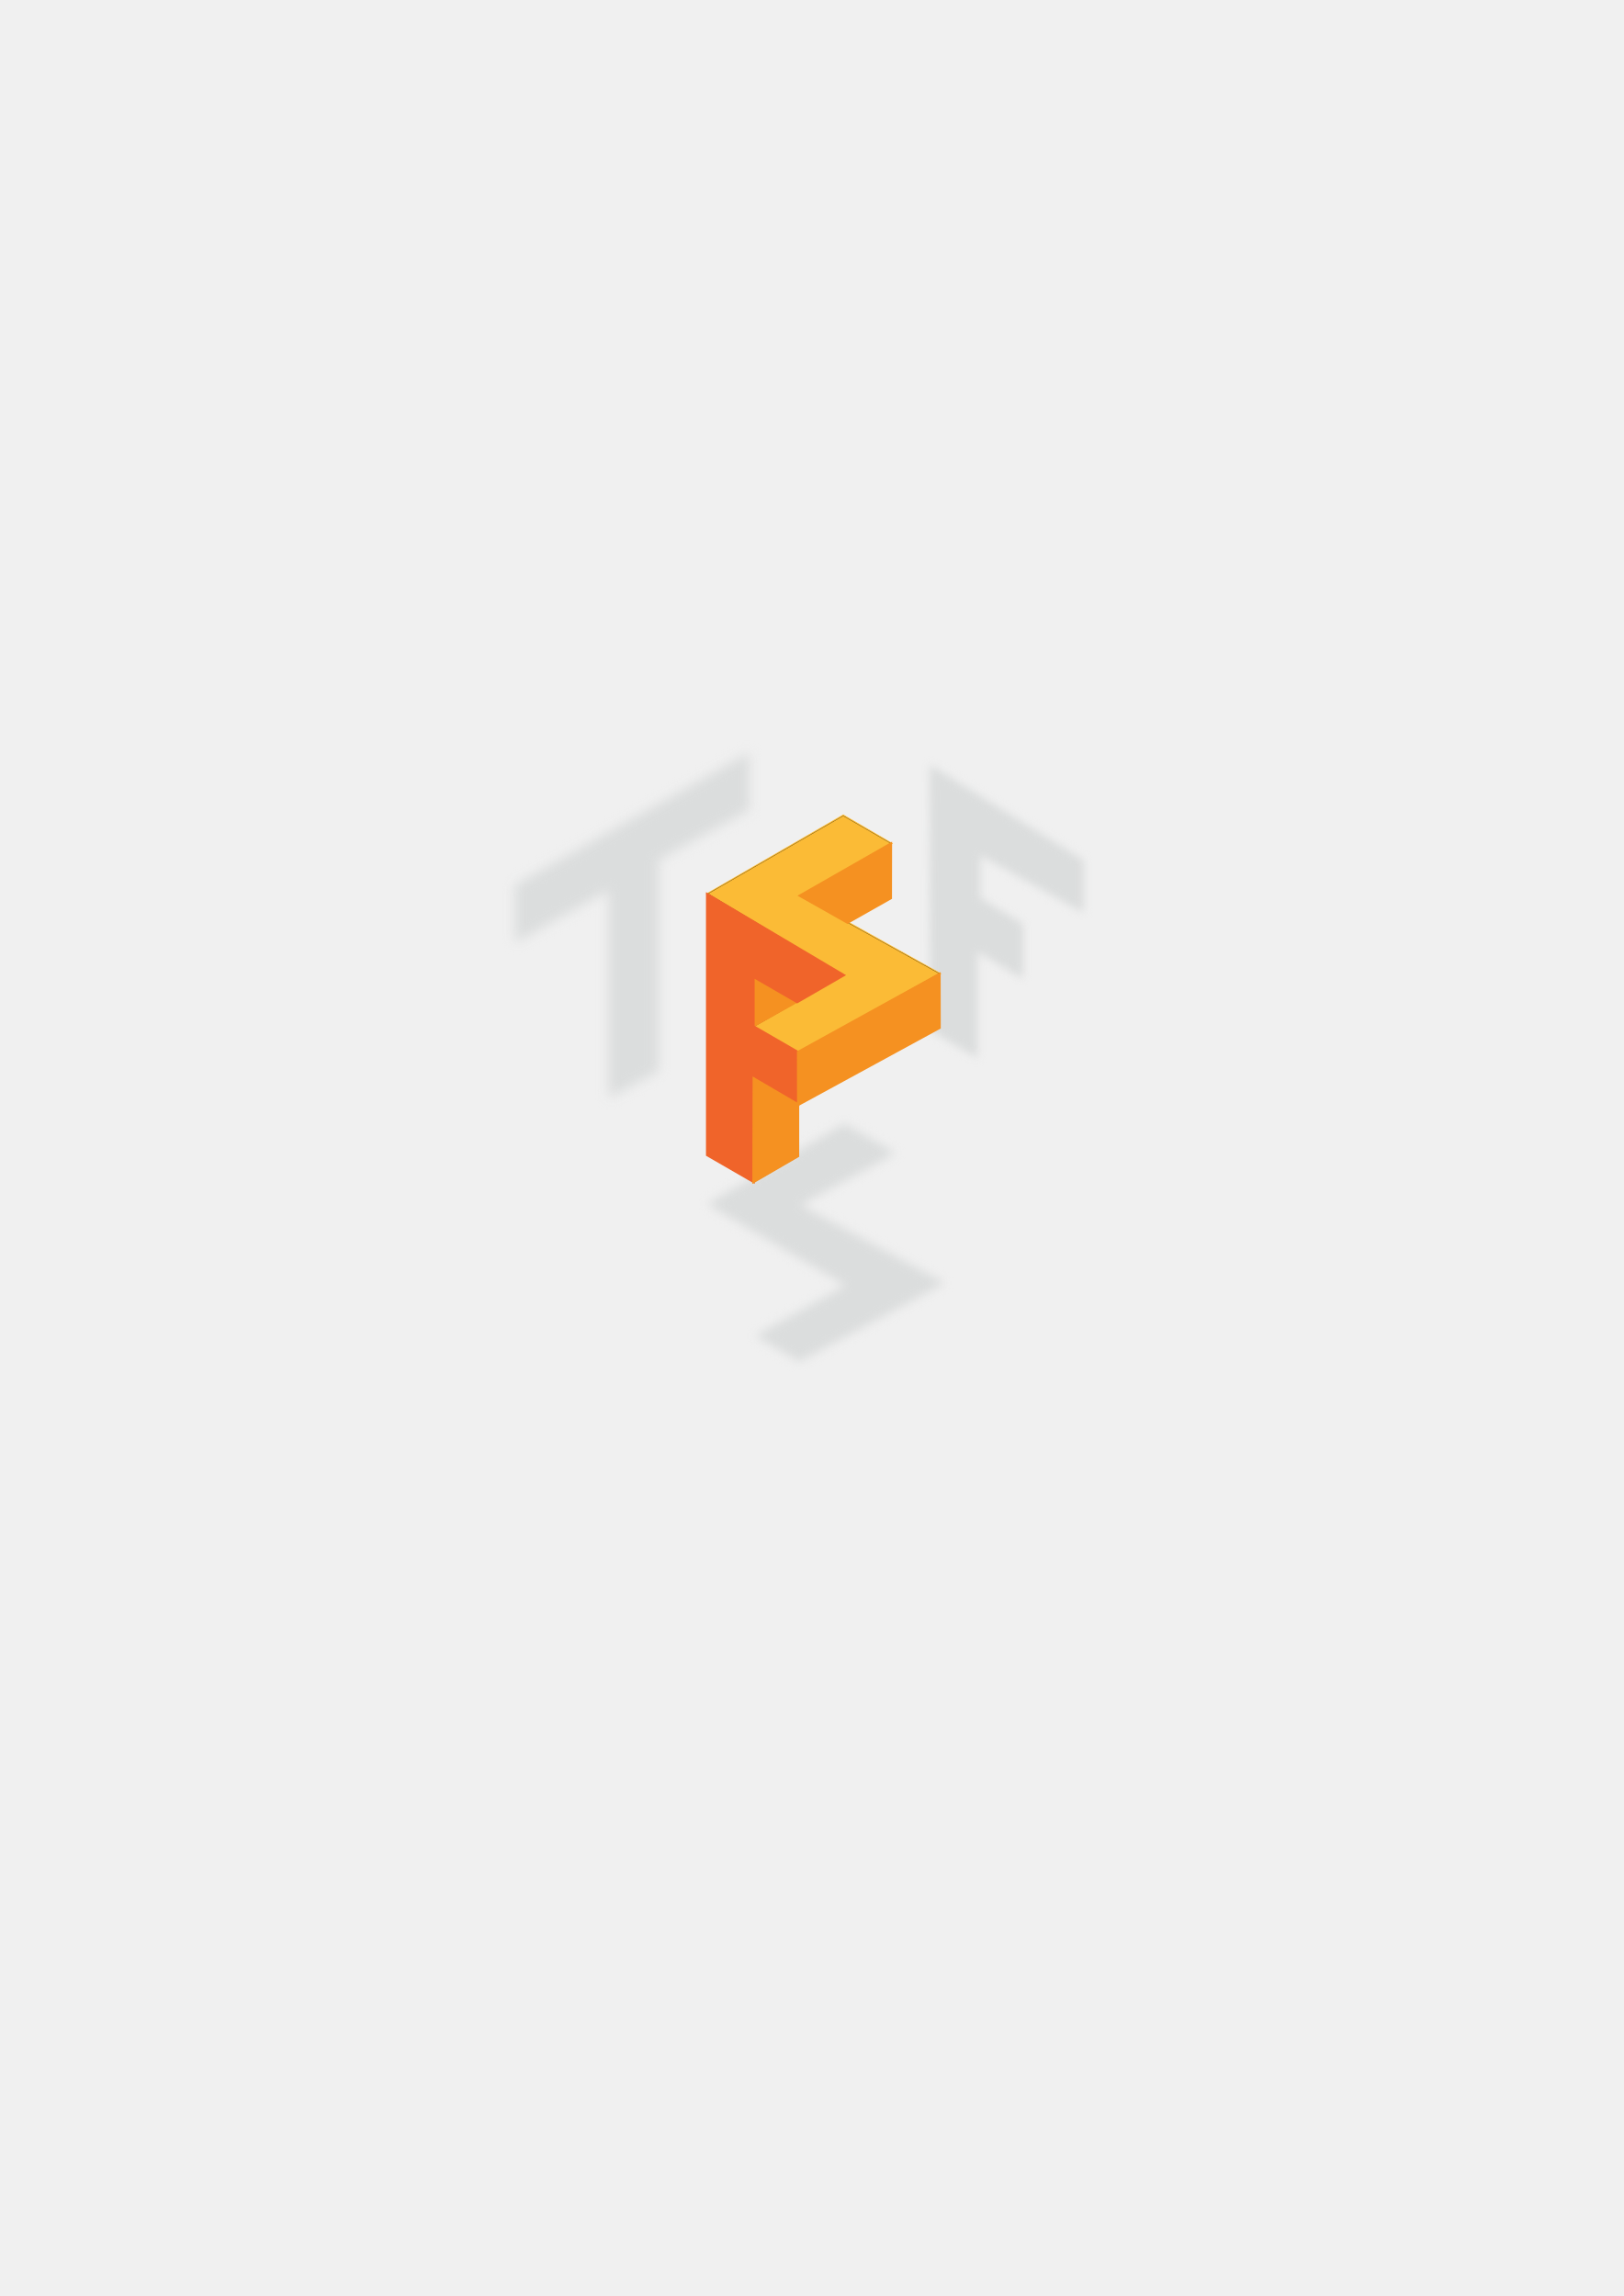
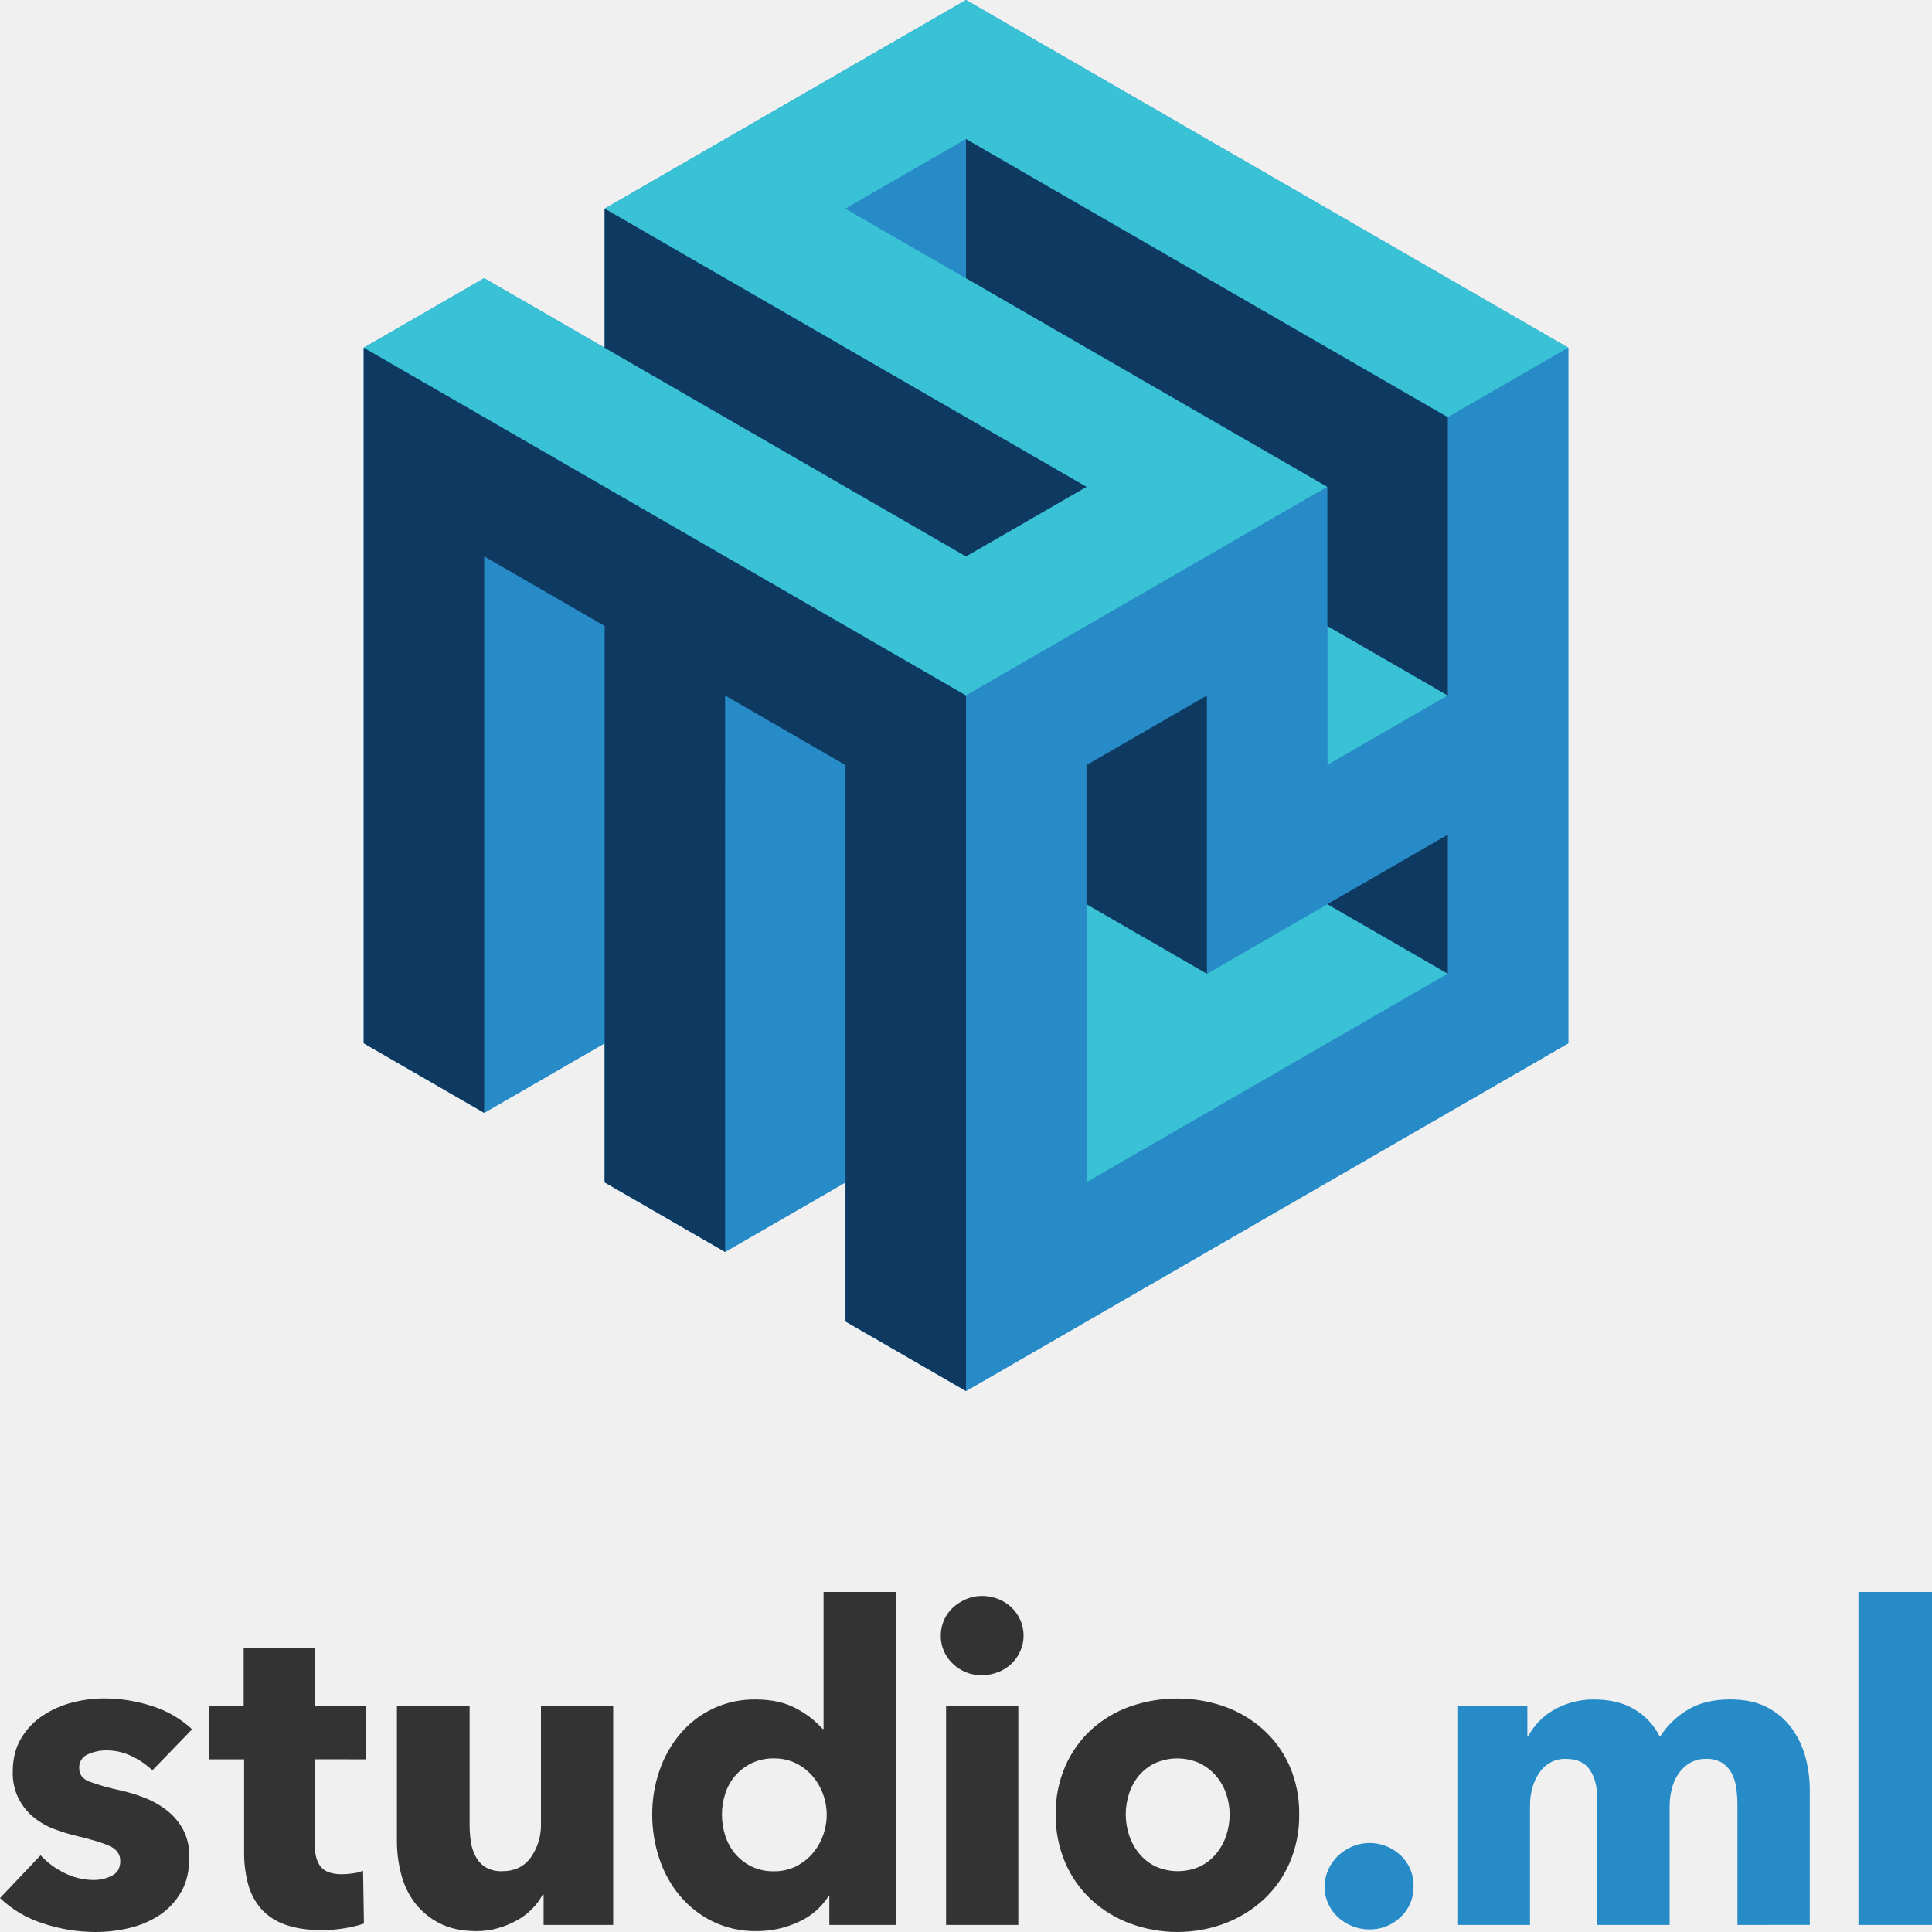
- <svg xmlns="http://www.w3.org/2000/svg" width="210mm" height="297mm" viewBox="0 0 744.094 1052.362" id="svg2" version="1.1">
-   <defs id="defs4">
-     <filter style="color-interpolation-filters:sRGB" id="filter4905" x="-0.059" width="1.119" y="-0.04" height="1.081">
-       <feGaussianBlur stdDeviation="2.63" id="feGaussianBlur4907" />
-     </filter>
-     <filter style="color-interpolation-filters:sRGB" id="filter4993" x="-0.07" width="1.14" y="-0.037" height="1.073">
-       <feGaussianBlur stdDeviation="2.024" id="feGaussianBlur4995" />
-     </filter>
-     <filter style="color-interpolation-filters:sRGB" id="filter5045" x="-0.048" width="1.097" y="-0.048" height="1.095">
-       <feGaussianBlur stdDeviation="2.148" id="feGaussianBlur5047" />
-     </filter>
+ <svg xmlns="http://www.w3.org/2000/svg" id="Layer_1" data-name="Layer 1" viewBox="0 0 1000 1000">
+   <defs>
+     <style>.cls-1{fill:#278bc8;}.cls-2{fill:#39c1d5;}.cls-3{fill:#0e3960;}.cls-4{fill:#333;}</style>
  </defs>
-   <g id="layer1">
-     <g id="g5171">
-       <g transform="translate(-28.72621,-353.5534)" id="g5136">
-         <path style="fill:#dbdddd;fill-opacity:1;fill-rule:evenodd;stroke:#dbdddd;stroke-width:1px;stroke-linecap:butt;stroke-linejoin:miter;stroke-opacity:1;filter:url(#filter4993)" d="m 455.273,704.901 69.54,43.176 0,23.067 -47.275,-26.398 0,20.703 19.531,11.914 0,24.023 -20.898,-12.5 0,48.828 -20.703,-12.109 z" id="path4909" />
-         <path style="fill:#dbdddd;fill-opacity:1;fill-rule:evenodd;stroke:#dbdddd;stroke-width:1px;stroke-linecap:butt;stroke-linejoin:miter;stroke-opacity:1;filter:url(#filter5045)" d="m 394.983,977.154 65.625,-35.547 -66.016,-35.742 43.555,-23.828 -22.461,-12.891 -61.914,36.328 63.477,37.305 -41.406,23.047 z" id="path4777" />
-         <path style="fill:#fbbb36;fill-opacity:1;fill-rule:evenodd;stroke:#fbbb36;stroke-width:1px;stroke-linecap:butt;stroke-linejoin:miter;stroke-opacity:1" d="m 374.143,824.127 20.323,11.734 64.706,-36.04 -63.993,-35.709 41.808,-23.953 -21.832,-12.728 -61.96,35.797 62.049,37.211 z" id="path4706" />
-         <g id="g4722" transform="translate(-150,446.875)">
-           <path id="path4288" d="m 503.175,316.3 -0.278,119.938 21.239,12.262 0,-47.105" style="fill:none;fill-rule:evenodd;stroke:#000000;stroke-width:0.1;stroke-linecap:butt;stroke-linejoin:miter;stroke-miterlimit:4;stroke-dasharray:none;stroke-opacity:1" />
-           <path id="path4296" d="m 523.883,448.753 20.587,-11.989" style="fill:none;fill-rule:evenodd;stroke:#000000;stroke-width:0.1;stroke-linecap:butt;stroke-linejoin:miter;stroke-miterlimit:4;stroke-dasharray:none;stroke-opacity:1" />
-           <path id="path4298" d="m 543.981,365.832 -19.846,-11.275 0,22.716" style="fill:none;fill-rule:evenodd;stroke:#000000;stroke-width:0.1;stroke-linecap:butt;stroke-linejoin:miter;stroke-miterlimit:4;stroke-dasharray:none;stroke-opacity:1" />
-           <path id="path4376" d="m 503.2,316.326 62.092,37.316" style="fill:none;fill-rule:evenodd;stroke:#000000;stroke-width:0.1;stroke-linecap:butt;stroke-linejoin:miter;stroke-miterlimit:4;stroke-dasharray:none;stroke-opacity:1" />
-           <path id="path4380" d="m 609.2,352.811 0,24.943" style="fill:none;fill-rule:evenodd;stroke:#000000;stroke-width:0.1;stroke-linecap:butt;stroke-linejoin:miter;stroke-miterlimit:4;stroke-dasharray:none;stroke-opacity:1" />
-           <path id="path4386" d="M 609.213,352.925 545.227,317.382" style="fill:none;fill-rule:evenodd;stroke:#000000;stroke-width:0.1;stroke-linecap:butt;stroke-linejoin:miter;stroke-miterlimit:4;stroke-dasharray:none;stroke-opacity:1" />
-           <path id="path4388" d="m 503.181,316.327 61.956,-35.706" style="fill:none;fill-rule:evenodd;stroke:#000000;stroke-width:0.1;stroke-linecap:butt;stroke-linejoin:miter;stroke-miterlimit:4;stroke-dasharray:none;stroke-opacity:1" />
-           <path id="path4390" d="m 565.116,280.616 21.863,12.64" style="fill:none;fill-rule:evenodd;stroke:#000000;stroke-width:0.1;stroke-linecap:butt;stroke-linejoin:miter;stroke-miterlimit:4;stroke-dasharray:none;stroke-opacity:1" />
-           <path id="path4392" d="m 586.965,293.198 0,25.26" style="fill:none;fill-rule:evenodd;stroke:#000000;stroke-width:0.1;stroke-linecap:butt;stroke-linejoin:miter;stroke-miterlimit:4;stroke-dasharray:none;stroke-opacity:1" />
-           <path id="path4394" d="m 524.431,377.112 40.834,-23.509" style="fill:none;fill-rule:evenodd;stroke:#000000;stroke-width:0.1;stroke-linecap:butt;stroke-linejoin:miter;stroke-miterlimit:4;stroke-dasharray:none;stroke-opacity:1" />
-           <path id="path4396" d="m 545.244,317.405 41.73,-24.184" style="fill:none;fill-rule:evenodd;stroke:#000000;stroke-width:0.1;stroke-linecap:butt;stroke-linejoin:miter;stroke-miterlimit:4;stroke-dasharray:none;stroke-opacity:1" />
-           <path id="path4610" d="m 567.033,329.568 19.942,-11.161" style="fill:none;fill-rule:evenodd;stroke:#000000;stroke-width:0.1;stroke-linecap:butt;stroke-linejoin:miter;stroke-miterlimit:4;stroke-dasharray:none;stroke-opacity:1" />
-           <path id="path4612" d="m 544.43,389.008 64.802,-36.145" style="fill:none;fill-rule:evenodd;stroke:#000000;stroke-width:0.1;stroke-linecap:butt;stroke-linejoin:miter;stroke-miterlimit:4;stroke-dasharray:none;stroke-opacity:1" />
-           <g style="stroke-width:0.1;stroke-miterlimit:4;stroke-dasharray:none" transform="translate(169.1745,-93.81897)" id="g4624">
-             <path style="fill:none;fill-rule:evenodd;stroke:#000000;stroke-width:0.1;stroke-linecap:butt;stroke-linejoin:miter;stroke-miterlimit:4;stroke-dasharray:none;stroke-opacity:1" d="M 375.329,482.833 355.019,471.08" id="path4622" />
-           </g>
-           <path id="path4628" d="m 544.472,413.065 64.728,-35.361" style="fill:none;fill-rule:evenodd;stroke:#000000;stroke-width:0.1;stroke-linecap:butt;stroke-linejoin:miter;stroke-miterlimit:4;stroke-dasharray:none;stroke-opacity:1" />
-           <path id="path4690" d="m 544.465,388.975 0,47.83" style="fill:none;fill-rule:evenodd;stroke:#000000;stroke-width:0.1;stroke-linecap:butt;stroke-linejoin:miter;stroke-miterlimit:4;stroke-dasharray:none;stroke-opacity:1" />
-           <path id="path4692" d="m 524.121,401.421 20.351,11.628" style="fill:none;fill-rule:evenodd;stroke:#000000;stroke-width:0.1;stroke-linecap:butt;stroke-linejoin:miter;stroke-miterlimit:4;stroke-dasharray:none;stroke-opacity:1" />
-           <path id="path4694" d="m 513.326,441.93 -9.75,-5.645 -0.127,-59.592 c -0.07,-32.776 0.013,-59.592 0.183,-59.592 0.475,0 60.679,36.215 60.678,36.5 -7.2e-4,0.421 -20.061,11.759 -20.557,11.619 -0.34,-0.096 -16.306,-9.043 -19.553,-10.957 -0.206,-0.122 -0.375,5.039 -0.375,11.467 l 0,11.688 10.25,5.902 10.25,5.902 0,11.73 0,11.73 -1.625,-0.982 c -3.1,-1.873 -18.474,-10.6 -18.674,-10.6 -0.11,0 -0.201,10.463 -0.201,23.25 0,12.787 -0.169,23.244 -0.375,23.238 -0.206,-0.007 -4.763,-2.553 -10.125,-5.658 z" style="opacity:1;fill:#ffffff;fill-opacity:1;stroke:#ffffff;stroke-width:0.05;stroke-miterlimit:4;stroke-dasharray:none;stroke-dashoffset:0;stroke-opacity:1" />
-           <path id="path4708" d="m 543.854,365.85 -19.711,-11.402 0,22.451 z" style="fill:#f59121;fill-opacity:1;fill-rule:evenodd;stroke:#f59121;stroke-width:1px;stroke-linecap:butt;stroke-linejoin:miter;stroke-opacity:1" />
-           <path id="path4712" d="M 587.044,293.289 587,318.362 l -19.875,11.25 -21.933,-12.404 z" style="fill:#f59121;fill-opacity:1;fill-rule:evenodd;stroke:#f59121;stroke-width:1px;stroke-linecap:butt;stroke-linejoin:miter;stroke-opacity:1" />
-           <path id="path4714" d="m 502.753,316.441 0,119.678 21.345,12.323 0,-47.325 20.389,11.772 0,-23.969 -20.431,-11.823 0,-22.648 19.99,11.569 21.433,-12.374 z" style="fill:#f0642a;fill-opacity:1;fill-rule:evenodd;stroke:#f0642a;stroke-width:1px;stroke-linecap:butt;stroke-linejoin:miter;stroke-opacity:1" />
-           <path id="path4718" d="m 544.472,413.138 64.877,-35.355 -0.044,-24.749 -64.877,35.797 z" style="fill:#f59121;fill-opacity:1;fill-rule:evenodd;stroke:#f59121;stroke-width:1px;stroke-linecap:butt;stroke-linejoin:miter;stroke-opacity:1" />
-           <path id="path4720" d="m 524,448.487 20.477,-11.885 0,-23.74 -20.354,-11.929 z" style="fill:#f59121;fill-opacity:1;fill-rule:evenodd;stroke:#f59121;stroke-width:1px;stroke-linecap:butt;stroke-linejoin:miter;stroke-opacity:1" />
-         </g>
-         <path style="fill:#dbdddd;fill-opacity:1;fill-rule:evenodd;stroke:#dbdddd;stroke-width:1px;stroke-linecap:butt;stroke-linejoin:miter;stroke-opacity:1;filter:url(#filter4905)" d="m 265.208,759.59 106.342,-60.215 0,25.135 -41.5,22.858 0,96.875 -21.826,11.768 0,-95.361 -43.018,24.219 z" id="path4841" />
-         <flowRoot xml:space="preserve" id="flowRoot4997" style="font-style:normal;font-variant:normal;font-weight:normal;font-stretch:normal;font-size:36.276px;line-height:125%;font-family:arial;-inkscape-font-specification:arial;letter-spacing:0px;word-spacing:0px;fill:#808080;fill-opacity:1;stroke:none;stroke-width:1px;stroke-linecap:butt;stroke-linejoin:miter;stroke-opacity:1" transform="matrix(0.8389236,-0.4665539,0.666835,0.4443803,-98.38316,649.0122)">
-           <flowRegion id="flowRegion4999">
-             <rect id="rect5001" width="187.825" height="110.485" x="80.654" y="705.438" style="font-style:normal;font-variant:normal;font-weight:normal;font-stretch:normal;font-size:36.276px;font-family:arial;-inkscape-font-specification:arial;fill:#808080;fill-opacity:1;stroke:none" />
-           </flowRegion>
-           <flowPara id="flowPara5003">tudio</flowPara>
-         </flowRoot>
-       </g>
-     </g>
-   </g>
+   <polygon class="cls-1" points="811.74 180 811.74 540 500 720 437.65 684 437.65 612 375.3 648 312.96 612 312.96 540 250.61 576 188.26 540 188.26 180 250.61 144 312.96 180 312.96 108 500 0 811.74 180" />
+   <polygon class="cls-2" points="749.39 216 811.74 180 500 0 312.96 108 562.35 252 500 288 250.61 144 188.26 180 500 360 687.04 252 437.65 108 500 72 749.39 216" />
+   <polygon class="cls-2" points="687.04 324 687.04 396 749.39 360 687.04 324" />
+   <polygon class="cls-2" points="749.39 504 687.04 468 624.7 504 562.35 468 562.35 612 749.39 504" />
+   <polygon class="cls-1" points="500 72 500 144 437.65 108 500 72" />
+   <path class="cls-1" d="M749.39,216V360L687,396V252L500,360V720L811.74,540V180Zm0,288-187,108V396l62.35-36V504l124.69-72Z" />
+   <polygon class="cls-1" points="250.61 288 250.61 576 312.96 540 312.96 324 250.61 288" />
+   <polygon class="cls-1" points="375.31 360 375.31 648 437.65 612 437.65 396 375.31 360" />
+   <polygon class="cls-3" points="188.26 180 500 360 500 720 437.65 684 437.65 396 375.31 360 375.3 648 312.96 612 312.96 324 250.61 288 250.61 576 188.26 540 188.26 180" />
+   <polygon class="cls-3" points="562.35 252 312.96 108 312.96 180 500 288 562.35 252" />
+   <polygon class="cls-3" points="624.7 504 624.7 360 562.35 396 562.35 468 624.7 504" />
+   <polygon class="cls-3" points="500 72 500 144 687.04 252 687.04 324 749.39 360 749.39 216 500 72" />
+   <polygon class="cls-3" points="749.39 432 749.39 504 687.04 468 749.39 432" />
+   <path class="cls-4" d="M78.88,916.32A41.79,41.79,0,0,0,68.17,909a29.61,29.61,0,0,0-13-3,22.84,22.84,0,0,0-9.69,2.05A7.2,7.2,0,0,0,41,915.18q0,4.79,4.9,6.84a106.7,106.7,0,0,0,15.85,4.56,85.8,85.8,0,0,1,12.88,3.88,45.64,45.64,0,0,1,11.74,6.61,31.73,31.73,0,0,1,8.44,10A29.44,29.44,0,0,1,98,961.24Q98,972,93.7,979.37a35.51,35.51,0,0,1-11.28,12,48.66,48.66,0,0,1-15.62,6.61A74.92,74.92,0,0,1,49.47,1000a85.59,85.59,0,0,1-27.24-4.45A57.15,57.15,0,0,1,0,982.44l21-22.12a41.82,41.82,0,0,0,12.31,9.12,34.19,34.19,0,0,0,15.5,3.65,20.34,20.34,0,0,0,9-2.17q4.44-2.16,4.45-7.64,0-5.24-5.47-7.75t-17.1-5.24a87.92,87.92,0,0,1-11.85-3.65,37.47,37.47,0,0,1-10.6-6.16,30.57,30.57,0,0,1-7.64-9.58,29.3,29.3,0,0,1-3-13.68q0-10.26,4.33-17.44A36.68,36.68,0,0,1,22.11,888a49.74,49.74,0,0,1,15.16-6.73,65.46,65.46,0,0,1,16.53-2.17,79.89,79.89,0,0,1,25,4,54,54,0,0,1,20.63,12Z" />
+   <path class="cls-4" d="M162.84,910.62v43.49q0,8,3.08,12t11.06,4a39.53,39.53,0,0,0,5.81-.46,19.81,19.81,0,0,0,5.13-1.37l.46,27.36a61.81,61.81,0,0,1-9.8,2.39,69.44,69.44,0,0,1-11.85,1q-11.4,0-19.15-2.86A29.61,29.61,0,0,1,135.14,988a32.27,32.27,0,0,1-6.73-12.8,62.23,62.23,0,0,1-2.05-16.57v-48H108.13V882.81h18V852.94h36.7v29.87h26.67v27.82Z" />
+   <path class="cls-4" d="M281.37,996.35V980.62h-.46a32.13,32.13,0,0,1-5.36,7.3,33.73,33.73,0,0,1-7.75,5.93,47.41,47.41,0,0,1-9.8,4.1,39.41,39.41,0,0,1-11.29,1.6q-11.4,0-19.26-4.1a37.32,37.32,0,0,1-12.77-10.6A41.73,41.73,0,0,1,207.62,970a67,67,0,0,1-2.17-17V882.81h37.62v61.56a58.45,58.45,0,0,0,.68,9.12,22.78,22.78,0,0,0,2.62,7.75,14.44,14.44,0,0,0,5.13,5.36,16.11,16.11,0,0,0,8.44,1.94q9.8,0,14.93-7.3a29,29,0,0,0,5.13-17.1V882.81h37.39V996.35Z" />
+   <path class="cls-4" d="M429.26,996.35V981.53h-.46a35.47,35.47,0,0,1-15.62,13.34,50.92,50.92,0,0,1-21.54,4.67,50.31,50.31,0,0,1-22.8-5,52.27,52.27,0,0,1-17-13.34,58.51,58.51,0,0,1-10.6-19.27,71.58,71.58,0,0,1-3.65-22.8,68.69,68.69,0,0,1,3.76-22.69,59.16,59.16,0,0,1,10.71-19,50,50,0,0,1,39.1-17.78q12.53,0,21.2,4.79a47.06,47.06,0,0,1,13.45,10.49h.46V824h37.39V996.35Zm-1.37-57A30.76,30.76,0,0,0,426,928.63a30.33,30.33,0,0,0-5.47-9.35,27.29,27.29,0,0,0-8.55-6.61,25.17,25.17,0,0,0-11.4-2.51,25.68,25.68,0,0,0-11.63,2.51,26.21,26.21,0,0,0-13.56,15.73,34.39,34.39,0,0,0-1.71,10.72A35.43,35.43,0,0,0,375.34,950a27.83,27.83,0,0,0,5.13,9.46,25.9,25.9,0,0,0,8.44,6.61,25.62,25.62,0,0,0,11.63,2.51,25.12,25.12,0,0,0,11.4-2.51,27.24,27.24,0,0,0,8.55-6.61,30.3,30.3,0,0,0,5.47-9.35A30.74,30.74,0,0,0,427.89,939.35Z" />
+   <path class="cls-4" d="M529.8,846.55a19.33,19.33,0,0,1-1.71,8.09,20.47,20.47,0,0,1-11.4,10.83,22.2,22.2,0,0,1-8.32,1.6,20.94,20.94,0,0,1-15.27-6,19.56,19.56,0,0,1-6.16-14.48,19.9,19.9,0,0,1,1.6-7.87,18.59,18.59,0,0,1,4.56-6.5,24.61,24.61,0,0,1,6.84-4.45,20.63,20.63,0,0,1,8.44-1.71,22.26,22.26,0,0,1,8.32,1.6,21.1,21.1,0,0,1,6.84,4.33,20.89,20.89,0,0,1,4.56,6.5A19.34,19.34,0,0,1,529.8,846.55Zm-40.12,149.8V882.81h37.39V996.35Z" />
+   <path class="cls-4" d="M672.46,939.12a61.41,61.41,0,0,1-5,25.19,56.52,56.52,0,0,1-13.68,19.15,62.59,62.59,0,0,1-20.06,12.2,70.52,70.52,0,0,1-48.67,0A61,61,0,0,1,565,983.47a57.21,57.21,0,0,1-13.56-19.15,61.34,61.34,0,0,1-5-25.19,60.58,60.58,0,0,1,5-25.08A56.31,56.31,0,0,1,565,895.12,59,59,0,0,1,585,883.26a74.2,74.2,0,0,1,48.67,0,60.53,60.53,0,0,1,20.06,11.86A55.64,55.64,0,0,1,667.45,914,60.64,60.64,0,0,1,672.46,939.12Zm-36,0a32.45,32.45,0,0,0-1.82-10.72,28.41,28.41,0,0,0-5.24-9.23,26.75,26.75,0,0,0-8.43-6.5,28.21,28.21,0,0,0-23.25,0,25.4,25.4,0,0,0-8.32,6.5,27.83,27.83,0,0,0-5,9.23,34.43,34.43,0,0,0,0,21.43,29.28,29.28,0,0,0,5.13,9.46,25.2,25.2,0,0,0,8.44,6.73,28.21,28.21,0,0,0,23.25,0,25.22,25.22,0,0,0,8.43-6.73,29.26,29.26,0,0,0,5.13-9.46A34.37,34.37,0,0,0,636.44,939.12Z" />
+   <path class="cls-1" d="M731.65,976.29a21.1,21.1,0,0,1-6.72,16,22.54,22.54,0,0,1-16.07,6.38,23.73,23.73,0,0,1-9-1.71,24,24,0,0,1-7.41-4.67,21.61,21.61,0,0,1-5-7,20.81,20.81,0,0,1-1.82-8.78,21.06,21.06,0,0,1,1.82-8.66,22.62,22.62,0,0,1,5-7.18,24.67,24.67,0,0,1,7.41-4.9,23.32,23.32,0,0,1,25.08,4.56A21.11,21.11,0,0,1,731.65,976.29Z" />
+   <path class="cls-1" d="M899.3,996.35v-62a60.71,60.71,0,0,0-.68-9.24,22.09,22.09,0,0,0-2.51-7.64,14.45,14.45,0,0,0-4.9-5.13,15,15,0,0,0-8.09-1.94,16.28,16.28,0,0,0-8.32,2.05,18.51,18.51,0,0,0-5.93,5.47,24,24,0,0,0-3.53,7.87,37,37,0,0,0-1.14,9.24v61.33H826.8V931.6q0-9.8-3.87-15.5t-12.31-5.7a15.83,15.83,0,0,0-13.79,7.07q-4.91,7.07-4.9,17.33v61.56H754.31V882.81h36.25v15.73H791a39.73,39.73,0,0,1,5.13-7.07,32.54,32.54,0,0,1,7.41-6,41.54,41.54,0,0,1,9.69-4.22,41.05,41.05,0,0,1,11.74-1.6q12.31,0,20.86,5A34.39,34.39,0,0,1,859.18,899a43.23,43.23,0,0,1,14.59-14.14q8.89-5.24,21.66-5.24,11.63,0,19.49,4.22a36.32,36.32,0,0,1,12.65,10.94,45.53,45.53,0,0,1,7,15,64.66,64.66,0,0,1,2.17,16.3v70.23Z" />
+   <path class="cls-1" d="M961.93,996.35V824H1000V996.35Z" />
</svg>
